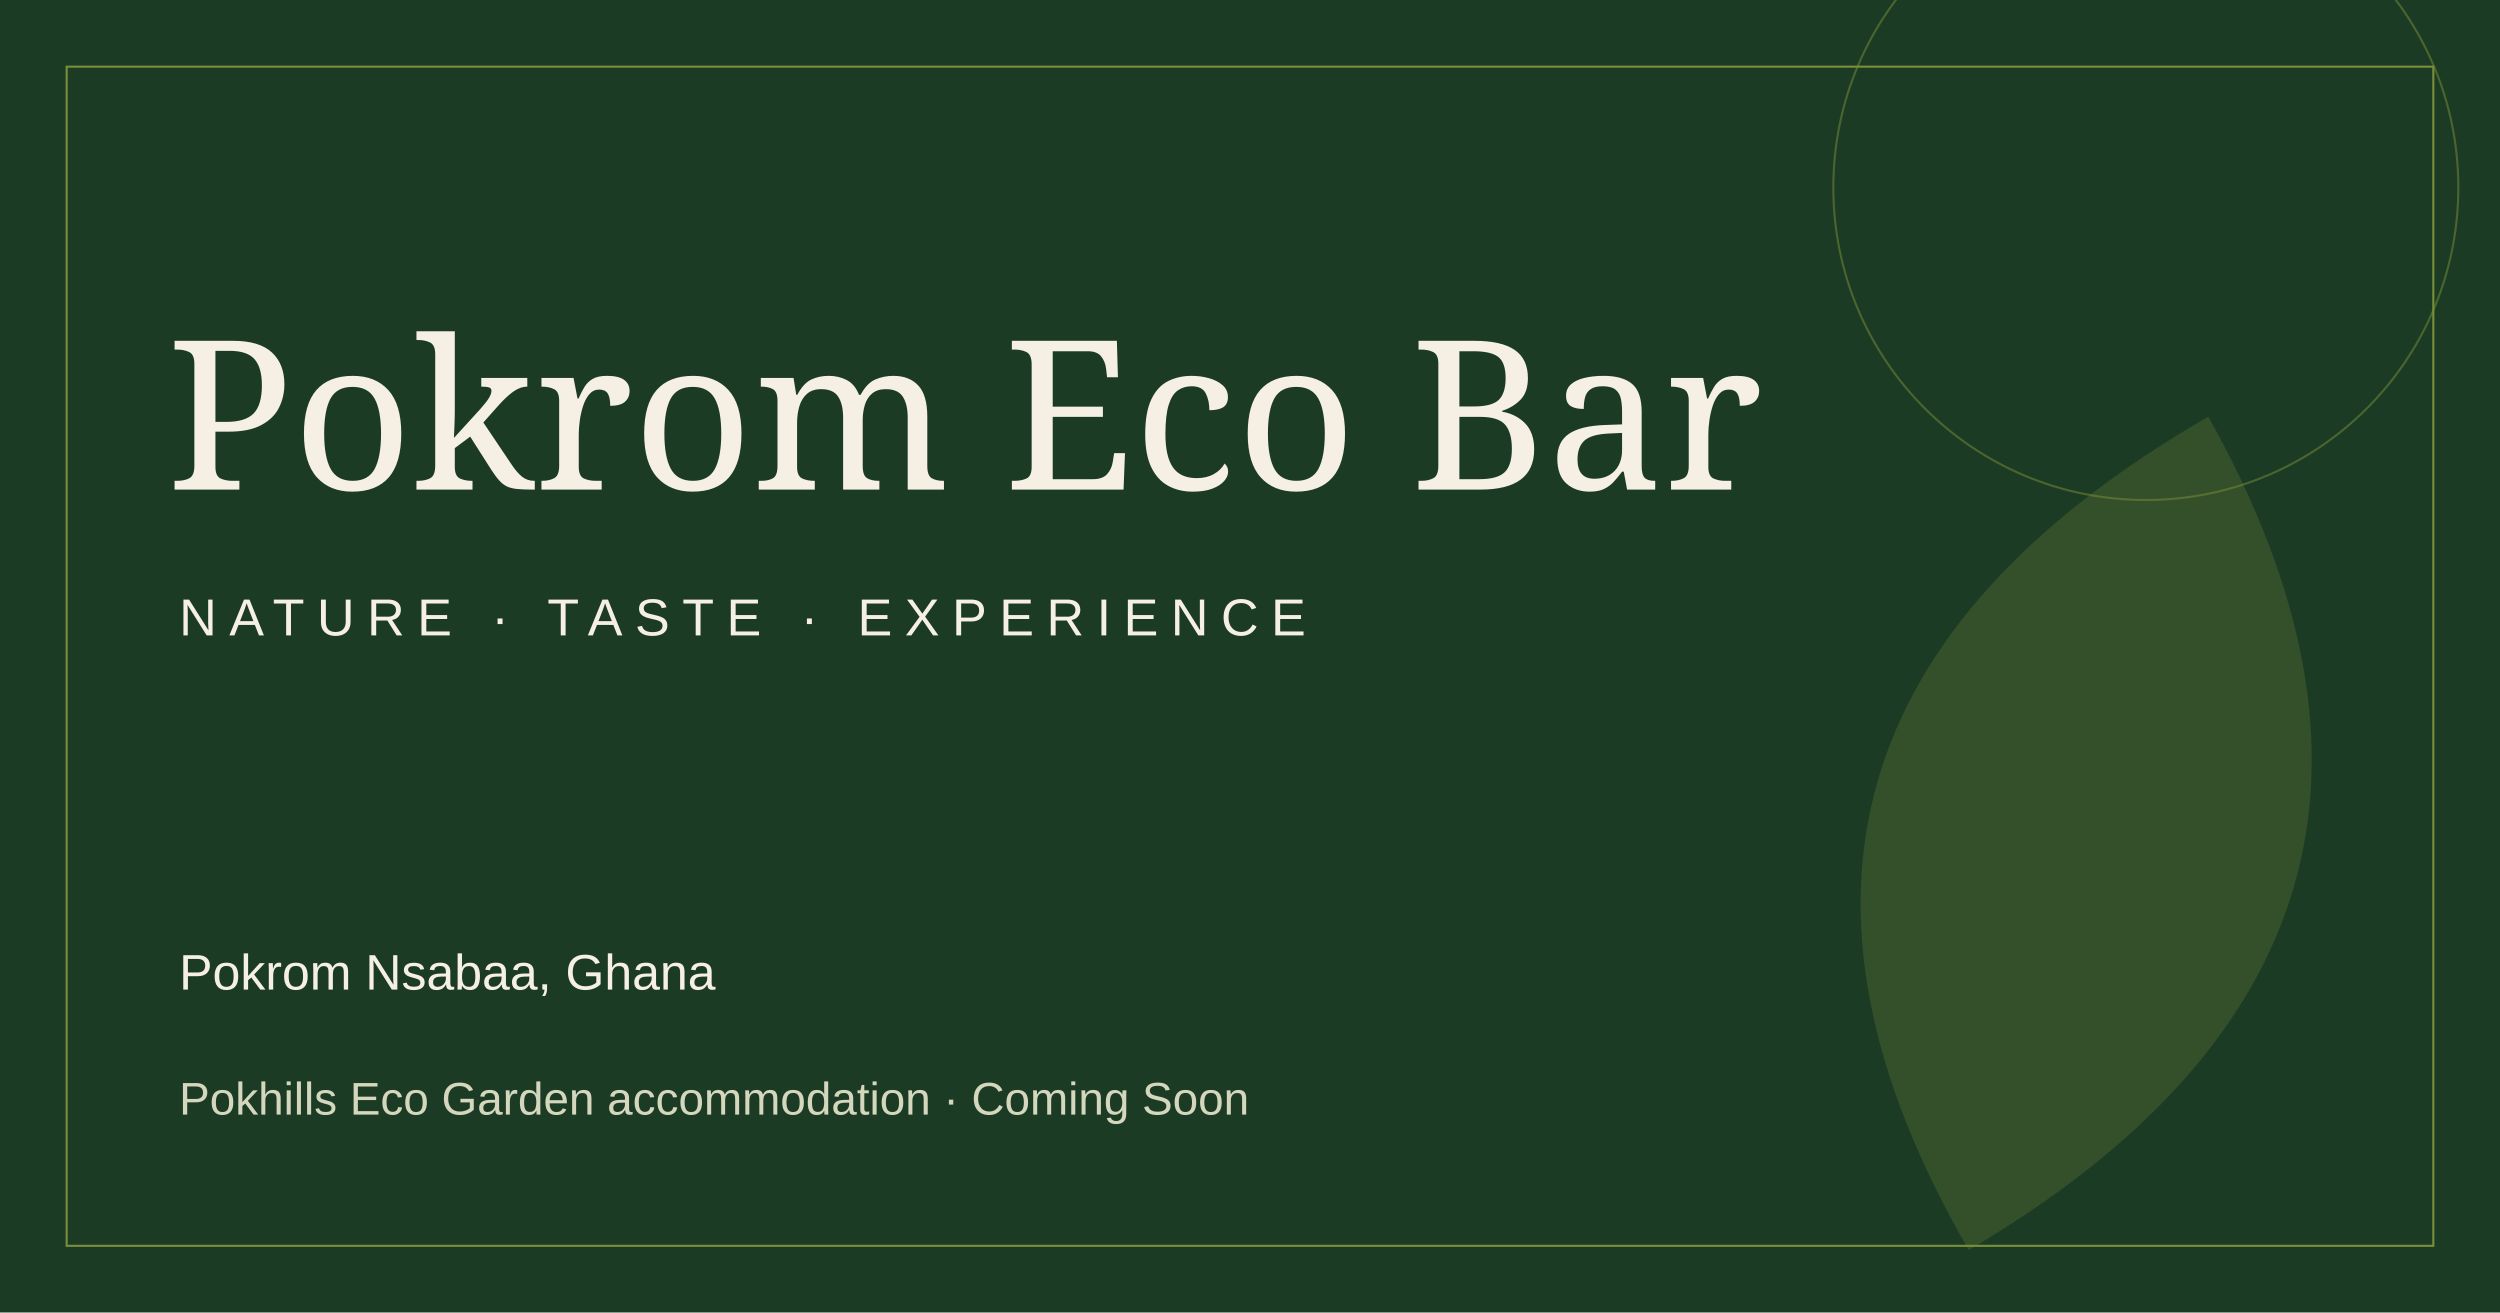
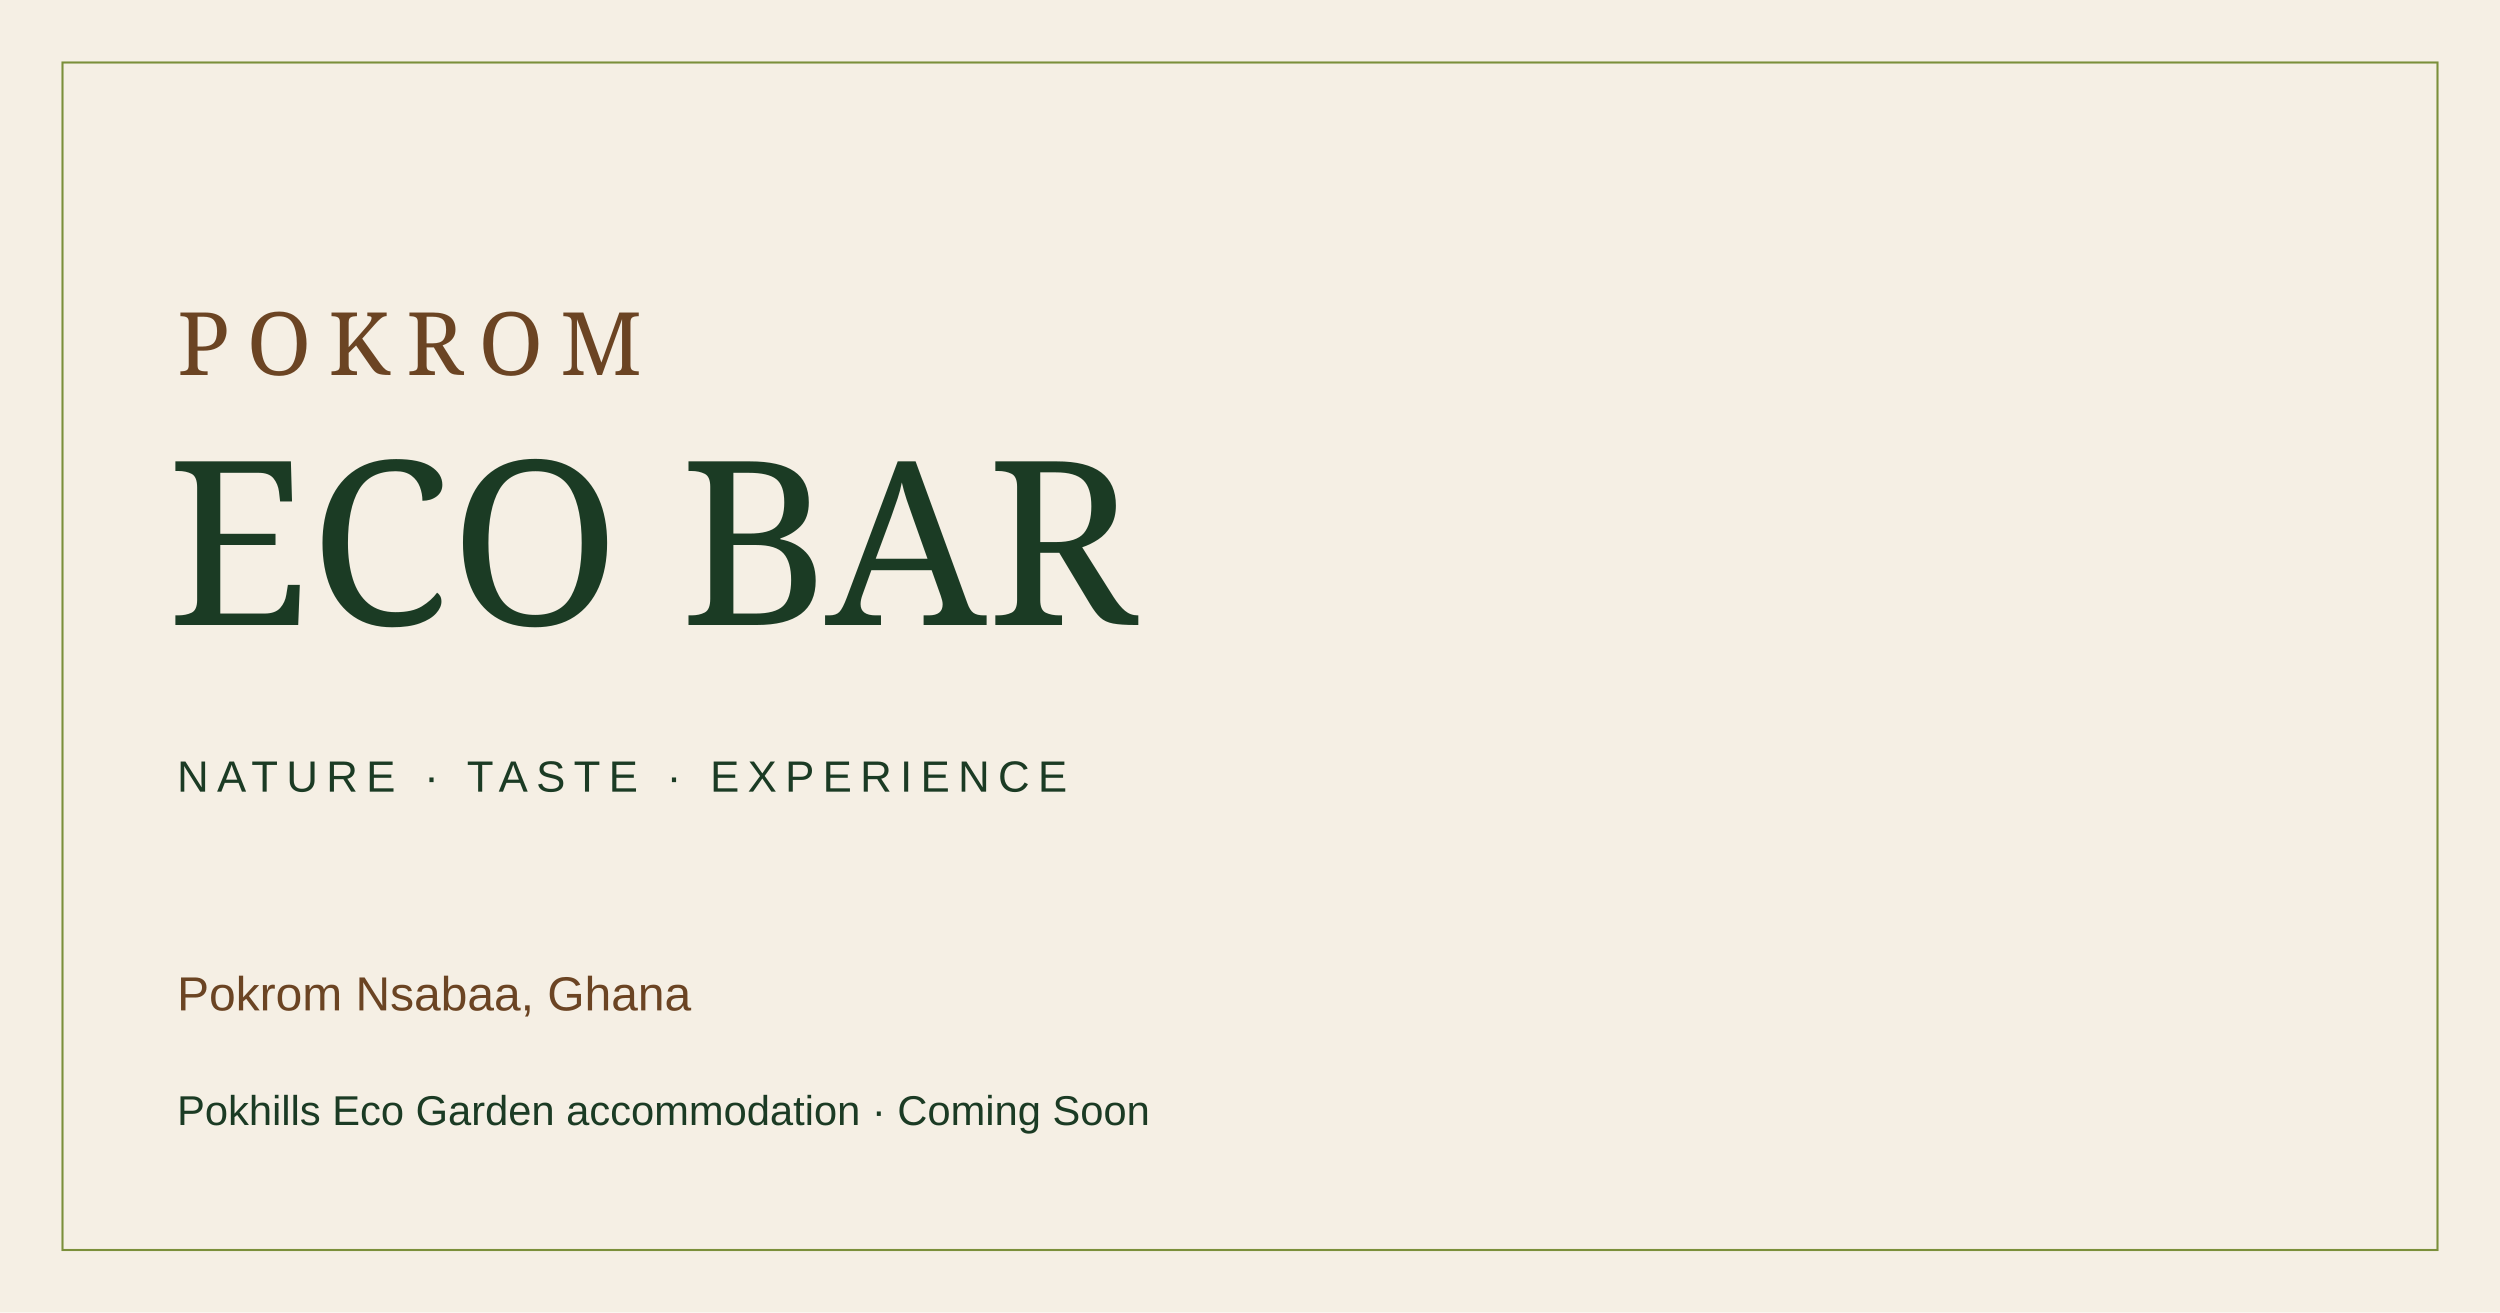
<svg xmlns="http://www.w3.org/2000/svg" width="1200" height="630" viewBox="0 0 1200 630">
-   <rect width="1200" height="630" fill="#1B3B24" />
-   <rect x="32" y="32" width="1136" height="566" fill="none" stroke="#7B8F3A" />
-   <circle cx="1030" cy="90" r="150" fill="none" stroke="#7B8F3A" opacity=".5" />
-   <path d="M945 600Q800 350 1060 200Q1200 450 945 600Z" fill="#7B8F3A" opacity=".25" />
-   <text x="80" y="235" fill="#F5EFE4" font-family="Georgia, serif" font-size="100">Pokrom Eco Bar</text>
-   <text x="86" y="305" fill="#F5EFE4" font-family="Arial, sans-serif" font-size="25" letter-spacing="6">NATURE · TASTE · EXPERIENCE</text>
-   <text x="86" y="475" fill="#F5EFE4" font-family="Arial, sans-serif" font-size="24">Pokrom Nsabaa, Ghana</text>
-   <text x="86" y="535" fill="#D4D7BD" font-family="Arial, sans-serif" font-size="22">Pokhills Eco Garden accommodation · Coming Soon</text>
+   <rect width="1200" height="630" fill="#F5EFE4" />
+   <rect x="30" y="30" width="1140" height="570" fill="none" stroke="#7B8F3A" />
+   <text x="85" y="180" fill="#6B4423" font-family="Georgia, serif" font-size="42" letter-spacing="8">POKROM</text>
+   <text x="80" y="300" fill="#1B3B24" font-family="Georgia, serif" font-size="110">ECO BAR</text>
+   <text x="85" y="380" fill="#1B3B24" font-family="Arial, sans-serif" font-size="21" letter-spacing="4">NATURE · TASTE · EXPERIENCE</text>
+   <text x="85" y="485" fill="#6B4423" font-family="Arial, sans-serif" font-size="23">Pokrom Nsabaa, Ghana</text>
+   <text x="85" y="540" fill="#1B3B24" font-family="Arial, sans-serif" font-size="20">Pokhills Eco Garden accommodation · Coming Soon</text>
</svg>
